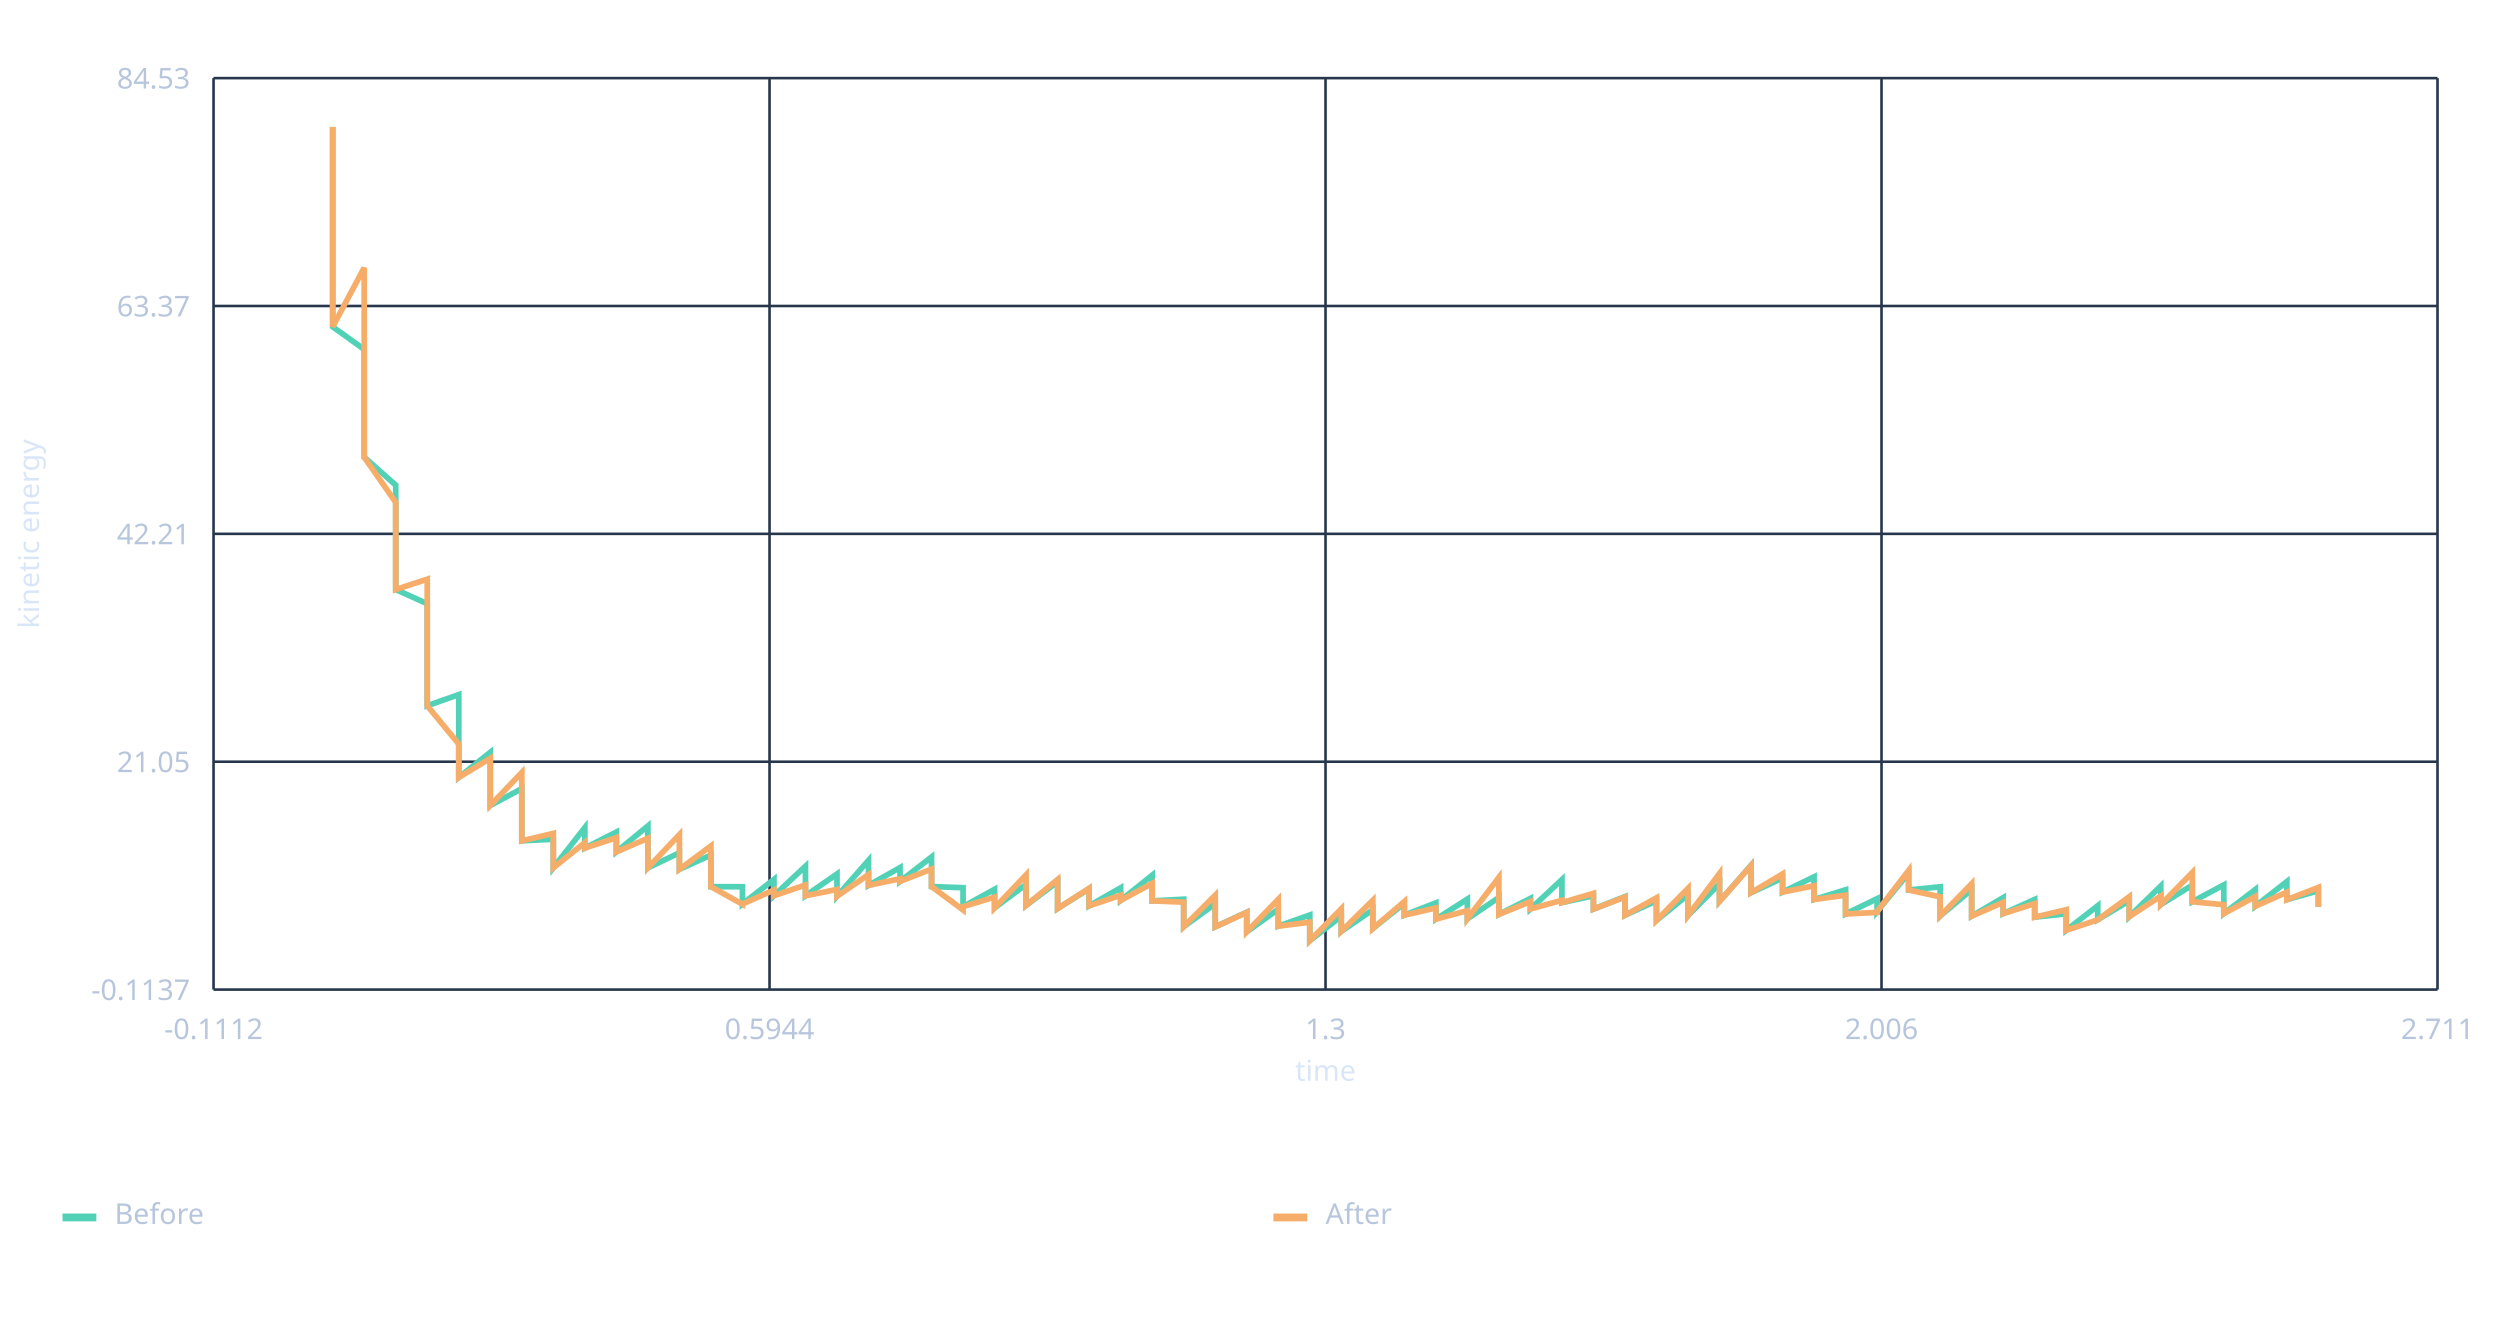
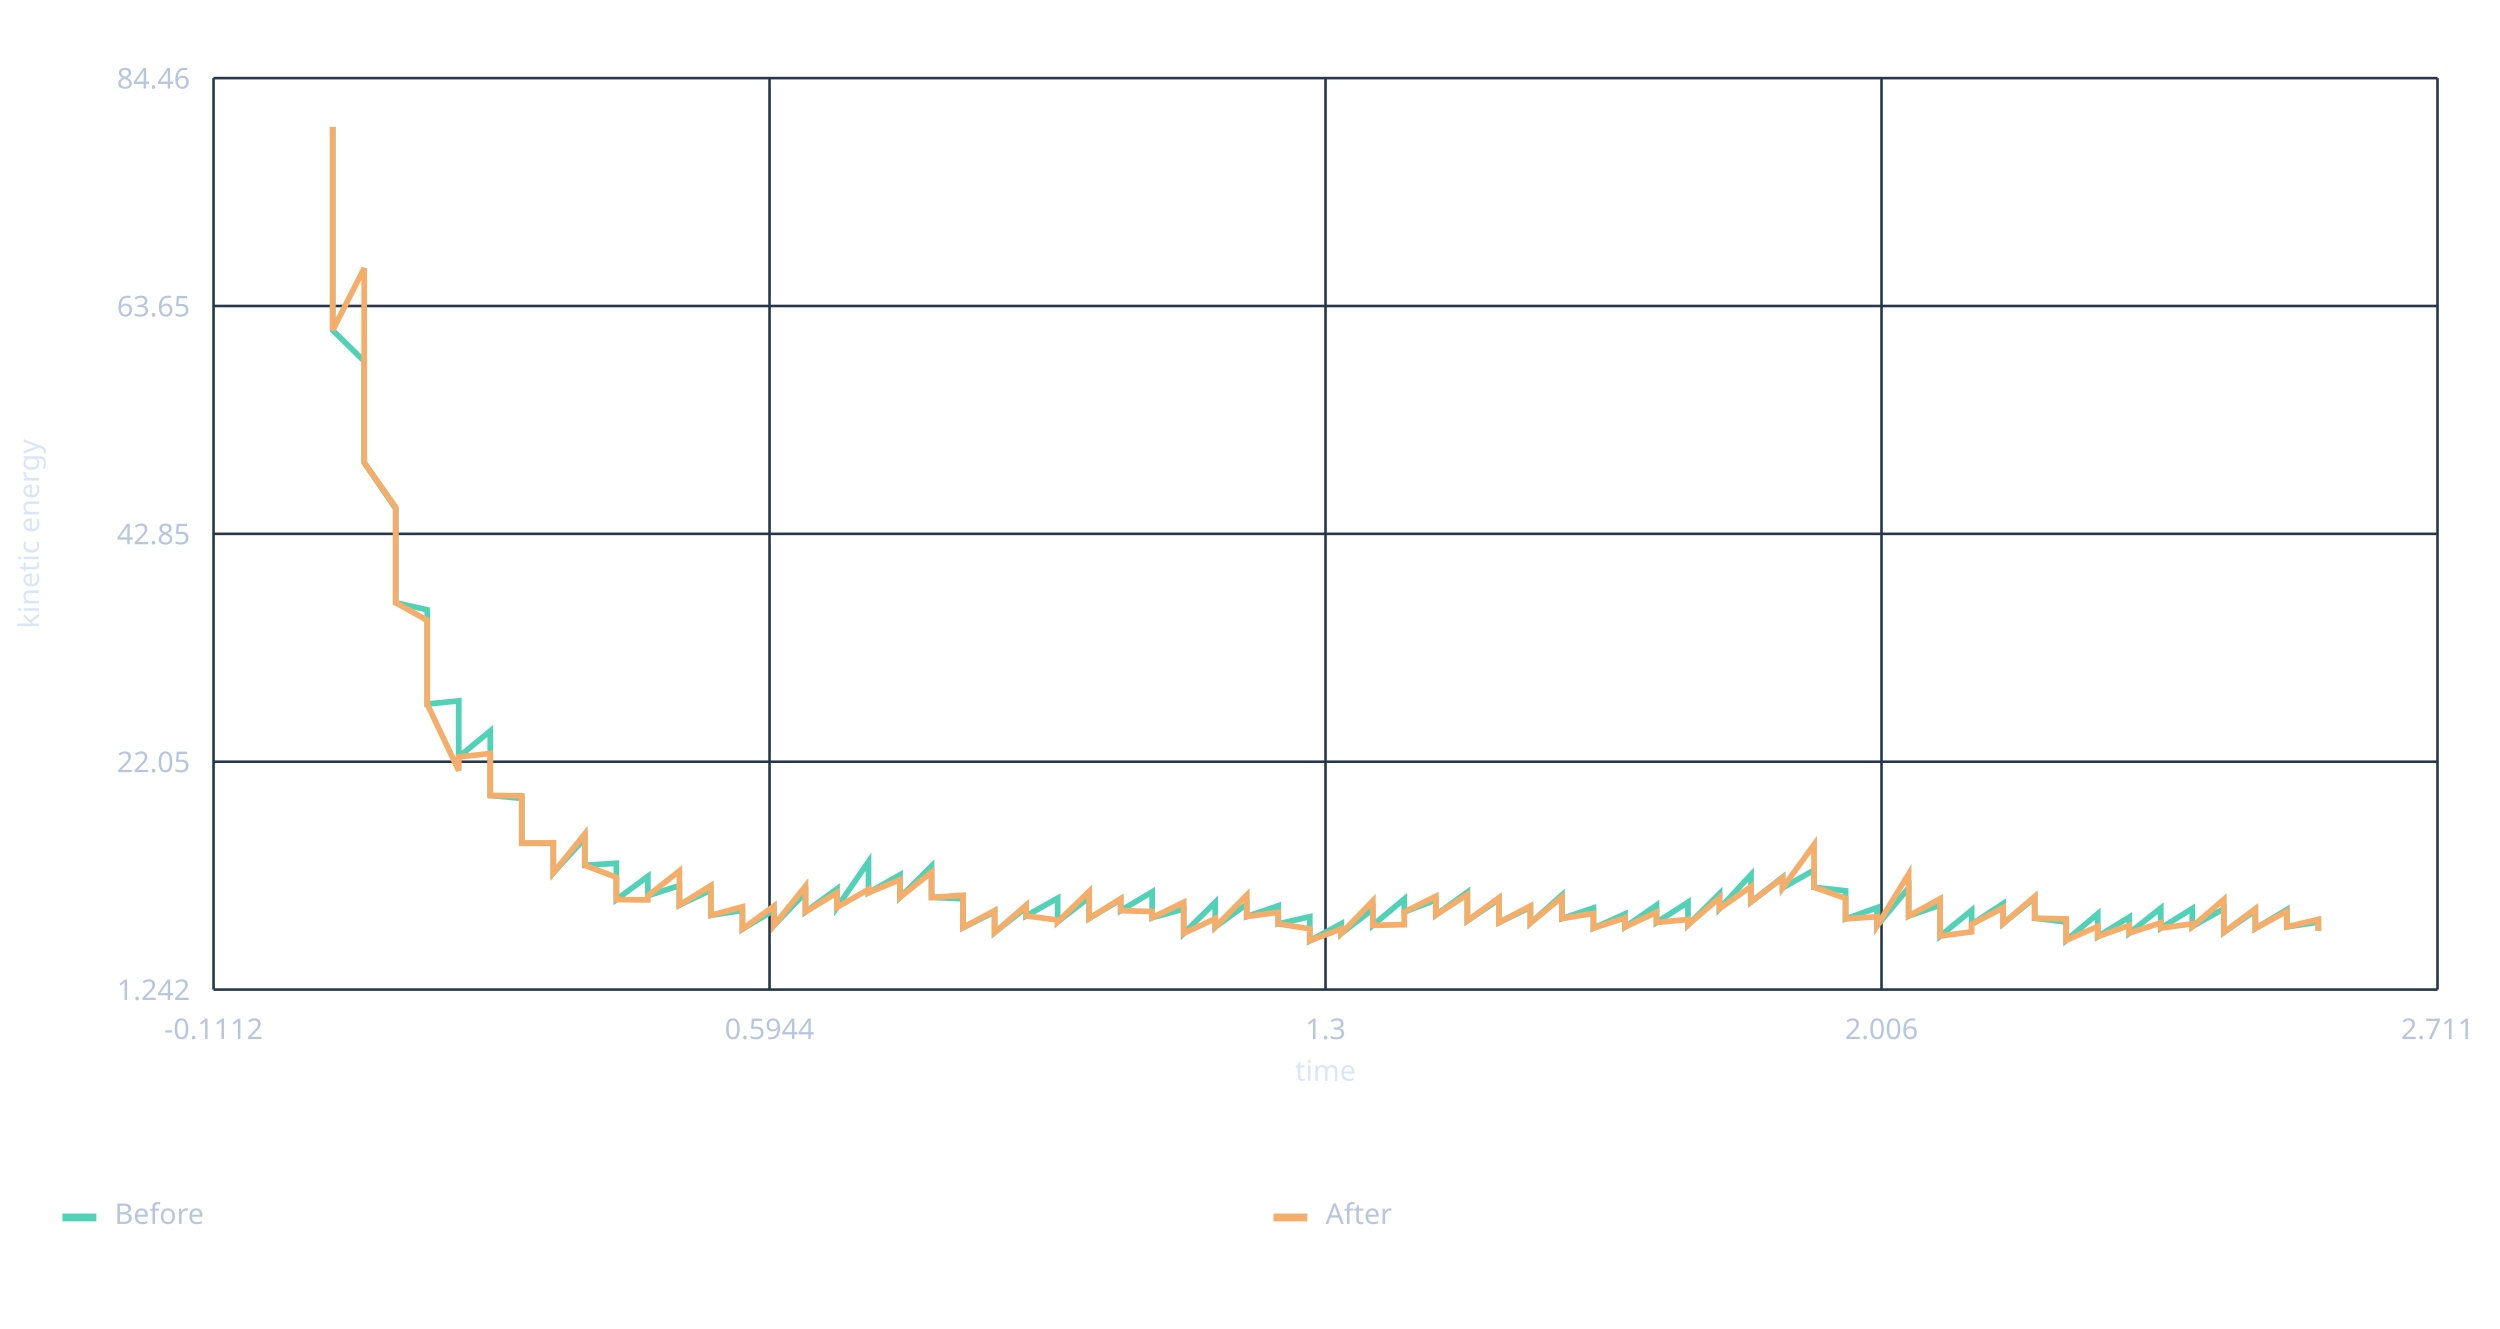
<svg xmlns="http://www.w3.org/2000/svg" viewBox="0 0 960 510" role="img" aria-label="Executed clone energy change" style="width:100%;height:auto;background:#101b2c">
  <g font-family="system-ui,sans-serif" font-size="11" fill="#b7c6dc">
    <path d="M82 30V380 M82 380H936" stroke="#26364b" fill="none" />
    <text x="82" y="399" text-anchor="middle">-0.1112</text>
-     <text x="73" y="384" text-anchor="end">-0.1137</text>
+     <text x="73" y="384" text-anchor="end">1.242</text>
    <path d="M295.5 30V380 M82 292.5H936" stroke="#26364b" fill="none" />
    <text x="295.5" y="399" text-anchor="middle">0.5944</text>
-     <text x="73" y="296.5" text-anchor="end">21.05</text>
+     <text x="73" y="296.5" text-anchor="end">22.05</text>
    <path d="M509 30V380 M82 205H936" stroke="#26364b" fill="none" />
    <text x="509" y="399" text-anchor="middle">1.3</text>
-     <text x="73" y="209" text-anchor="end">42.21</text>
+     <text x="73" y="209" text-anchor="end">42.85</text>
    <path d="M722.5 30V380 M82 117.5H936" stroke="#26364b" fill="none" />
    <text x="722.5" y="399" text-anchor="middle">2.006</text>
-     <text x="73" y="121.5" text-anchor="end">63.37</text>
+     <text x="73" y="121.5" text-anchor="end">63.65</text>
    <path d="M936 30V380 M82 30H936" stroke="#26364b" fill="none" />
    <text x="936" y="399" text-anchor="middle">2.711</text>
-     <text x="73" y="34" text-anchor="end">84.53</text>
+     <text x="73" y="34" text-anchor="end">84.46</text>
    <svg x="82" y="30" width="854" height="350" viewBox="82 30 854 350" overflow="hidden">
-       <path d="M127.750 48.750L127.750 125.501L139.853 134.159L139.853 175.553L151.956 186.284L151.956 226.378L164.060 231.835L164.060 271.005L176.163 266.726L176.163 298.511L188.266 288.866L188.266 309.296L200.369 302.831L200.369 322.881L212.472 322.267L212.472 333.227L224.575 317.786L224.575 325.649L236.679 319.496L236.679 327.126L248.782 317.161L248.782 333.258L260.885 327.473L260.885 333.827L272.988 328.336L272.988 340.485L285.091 340.523L285.091 347.129L297.194 337.685L297.194 343.964L309.298 332.625L309.298 343.996L321.401 335.605L321.401 344.163L333.504 330.385L333.504 339.976L345.607 333.155L345.607 338.457L357.710 329.074L357.710 340.445L369.813 340.883L369.813 348.143L381.917 341.493L381.917 348.634L394.020 339.607L394.020 347.669L406.123 338.596L406.123 348.882L418.226 341.301L418.226 347.836L430.329 340.918L430.329 345.767L442.433 336.093L442.433 345.931L454.536 345.297L454.536 355.839L466.639 347.049L466.639 355.909L478.742 350.311L478.742 357.840L490.845 349.134L490.845 355.649L502.948 351.366L502.948 361.250L515.052 351.841L515.052 357.634L527.155 349.366L527.155 356.559L539.258 346.884L539.258 351.418L551.361 346.711L551.361 352.956L563.464 345.255L563.464 352.837L575.567 344.656L575.567 351.125L587.671 344.996L587.671 349.035L599.774 337.783L599.774 346.607L611.877 343.982L611.877 349.083L623.980 344.306L623.980 351.448L636.083 345.922L636.083 353.439L648.187 343.614L648.187 351.594L660.290 339.354L660.290 346.122L672.393 332.296L672.393 342.793L684.496 337.188L684.496 342.557L696.599 336.709L696.599 345.412L708.702 341.692L708.702 350.967L720.806 345.091L720.806 350.025L732.909 335.231L732.909 341.763L745.012 340.535L745.012 351.745L757.115 341.598L757.115 351.794L769.218 344.698L769.218 350.827L781.321 345.398L781.321 352.193L793.425 350.908L793.425 357.234L805.528 347.791L805.528 353.154L817.631 345.920L817.631 352.000L829.734 340.236L829.734 347.362L841.837 339.883L841.837 346.258L853.940 339.801L853.940 350.824L866.044 341.568L866.044 347.993L878.147 338.531L878.147 345.477L890.250 342.055L890.250 348.275" stroke="#51d2b7" stroke-width="2.2" fill="none" />
-       <path d="M127.750 48.750L127.750 125.501L139.853 102.807L139.853 175.553L151.956 192.893L151.956 226.378L164.060 222.404L164.060 271.005L176.163 285.714L176.163 298.511L188.266 291.192L188.266 309.296L200.369 296.624L200.369 322.881L212.472 320.008L212.472 333.227L224.575 323.560L224.575 325.649L236.679 321.667L236.679 327.126L248.782 321.911L248.782 333.258L260.885 320.496L260.885 333.827L272.988 324.852L272.988 340.485L285.091 347.211L285.091 347.129L297.194 341.791L297.194 343.964L309.298 339.830L309.298 343.996L321.401 341.549L321.401 344.163L333.504 335.834L333.504 339.976L345.607 337.455L345.607 338.457L357.710 333.731L357.710 340.445L369.813 349.419L369.813 348.143L381.917 344.492L381.917 348.634L394.020 335.941L394.020 347.669L406.123 337.740L406.123 348.882L418.226 341.101L418.226 347.836L430.329 343.805L430.329 345.767L442.433 339.227L442.433 345.931L454.536 346.423L454.536 355.839L466.639 343.777L466.639 355.909L478.742 350.375L478.742 357.840L490.845 345.358L490.845 355.649L502.948 354.114L502.948 361.250L515.052 349.003L515.052 357.634L527.155 345.715L527.155 356.559L539.258 346.202L539.258 351.418L551.361 348.662L551.361 352.956L563.464 349.710L563.464 352.837L575.567 336.923L575.567 351.125L587.671 346.223L587.671 349.035L599.774 345.735L599.774 346.607L611.877 343.056L611.877 349.083L623.980 344.477L623.980 351.448L636.083 344.780L636.083 353.439L648.187 341.144L648.187 351.594L660.290 335.417L660.290 346.122L672.393 332.390L672.393 342.793L684.496 335.600L684.496 342.557L696.599 340.142L696.599 345.412L708.702 343.764L708.702 350.967L720.806 350.372L720.806 350.025L732.909 334.260L732.909 341.763L745.012 344.374L745.012 351.745L757.115 339.360L757.115 351.794L769.218 346.518L769.218 350.827L781.321 346.983L781.321 352.193L793.425 349.344L793.425 357.234L805.528 353.230L805.528 353.154L817.631 344.342L817.631 352.000L829.734 344.098L829.734 347.362L841.837 335.075L841.837 346.258L853.940 347.413L853.940 350.824L866.044 344.281L866.044 347.993L878.147 342.621L878.147 345.477L890.250 340.777L890.250 348.275" stroke="#f5ad69" stroke-width="2.2" fill="none" />
+       <path d="M127.750 48.750L127.750 126.823L139.853 138.682L139.853 177.633L151.956 195.332L151.956 231.449L164.060 234.185L164.060 270.372L176.163 269.117L176.163 290.620L188.266 280.679L188.266 305.468L200.369 306.578L200.369 323.794L212.472 323.860L212.472 335.159L224.575 321.888L224.575 332.281L236.679 331.488L236.679 345.435L248.782 336.516L248.782 343.959L260.885 340.074L260.885 347.552L272.988 341.787L272.988 351.474L285.091 349.632L285.091 356.746L297.194 349.510L297.194 355.337L309.298 342.787L309.298 350.160L321.401 341.302L321.401 348.419L333.504 330.866L333.504 342.794L345.607 335.920L345.607 344.559L357.710 332.584L357.710 344.591L369.813 345.135L369.813 356.210L381.917 350.147L381.917 358.095L394.020 348.493L394.020 351.689L406.123 344.925L406.123 353.999L418.226 344.638L418.226 352.684L430.329 345.436L430.329 349.680L442.433 342.480L442.433 352.375L454.536 349.103L454.536 358.414L466.639 346.490L466.639 355.975L478.742 347.211L478.742 351.950L490.845 347.834L490.845 354.780L502.948 352.014L502.948 361.250L515.052 354.696L515.052 358.424L527.155 349.179L527.155 355.326L539.258 345.191L539.258 350.221L551.361 345.568L551.361 351.330L563.464 342.562L563.464 353.557L575.567 345.391L575.567 354.255L587.671 348.383L587.671 354.466L599.774 343.683L599.774 352.725L611.877 348.643L611.877 356.413L623.980 350.962L623.980 355.977L636.083 347.615L636.083 354.234L648.187 346.450L648.187 355.183L660.290 343.147L660.290 348.913L672.393 335.854L672.393 346.339L684.496 336.871L684.496 340.985L696.599 334.123L696.599 340.714L708.702 342.069L708.702 352.852L720.806 348.549L720.806 355.460L732.909 340.931L732.909 351.750L745.012 347.549L745.012 359.436L757.115 349.540L757.115 354.906L769.218 346.976L769.218 354.642L781.321 344.734L781.321 352.598L793.425 354.034L793.425 361.064L805.528 350.902L805.528 359.648L817.631 352.166L817.631 358.295L829.734 348.712L829.734 356.381L841.837 348.897L841.837 355.800L853.940 348.962L853.940 358.030L866.044 349.665L866.044 356.533L878.147 349.312L878.147 355.897L890.250 354.095L890.250 357.429" stroke="#51d2b7" stroke-width="2.2" fill="none" />
+       <path d="M127.750 48.750L127.750 126.823L139.853 102.988L139.853 177.633L151.956 194.814L151.956 231.449L164.060 238.202L164.060 270.372L176.163 295.927L176.163 290.620L188.266 289.358L188.266 305.468L200.369 305.598L200.369 323.794L212.472 323.655L212.472 335.159L224.575 320.212L224.575 332.281L236.679 336.897L236.679 345.435L248.782 345.570L248.782 343.959L260.885 334.445L260.885 347.552L272.988 340.047L272.988 351.474L285.091 348.221L285.091 356.746L297.194 347.940L297.194 355.337L309.298 340.305L309.298 350.160L321.401 342.807L321.401 348.419L333.504 341.511L333.504 342.794L345.607 337.814L345.607 344.559L357.710 334.957L357.710 344.591L369.813 343.783L369.813 356.210L381.917 349.661L381.917 358.095L394.020 347.620L394.020 351.689L406.123 353.282L406.123 353.999L418.226 342.300L418.226 352.684L430.329 345.085L430.329 349.680L442.433 350.043L442.433 352.375L454.536 346.496L454.536 358.414L466.639 352.761L466.639 355.975L478.742 343.743L478.742 351.950L490.845 350.347L490.845 354.780L502.948 356.633L502.948 361.250L515.052 356.672L515.052 358.424L527.155 345.905L527.155 355.326L539.258 355.058L539.258 350.221L551.361 344.183L551.361 351.330L563.464 343.522L563.464 353.557L575.567 344.756L575.567 354.255L587.671 347.898L587.671 354.466L599.774 344.511L599.774 352.725L611.877 350.752L611.877 356.413L623.980 352.483L623.980 355.977L636.083 350.328L636.083 354.234L648.187 353.079L648.187 355.183L660.290 344.770L660.290 348.913L672.393 340.437L672.393 346.339L684.496 337.130L684.496 340.985L696.599 324.331L696.599 340.714L708.702 344.969L708.702 352.852L720.806 352.030L720.806 355.460L732.909 335.629L732.909 351.750L745.012 345.117L745.012 359.436L757.115 357.829L757.115 354.906L769.218 348.576L769.218 354.642L781.321 344.272L781.321 352.598L793.425 352.861L793.425 361.064L805.528 355.754L805.528 359.648L817.631 355.356L817.631 358.295L829.734 354.374L829.734 356.381L841.837 354.746L841.837 355.800L853.940 345.398L853.940 358.030L866.044 348.955L866.044 356.533L878.147 349.932L878.147 355.897L890.250 353.053L890.250 357.429" stroke="#f5ad69" stroke-width="2.2" fill="none" />
    </svg>
    <text x="509" y="415" text-anchor="middle" fill="#d9e6f7">time</text>
    <text transform="translate(15 205) rotate(-90)" text-anchor="middle" fill="#d9e6f7">kinetic energy</text>
  </g>
  <g transform="translate(24 470)">
    <rect width="13" height="3" y="-4" fill="#51d2b7" />
    <text fill="#b7c6dc" font-family="system-ui,sans-serif" font-size="11">
      <tspan x="20" dy="0">Before</tspan>
    </text>
  </g>
  <g transform="translate(489 470)">
    <rect width="13" height="3" y="-4" fill="#f5ad69" />
    <text fill="#b7c6dc" font-family="system-ui,sans-serif" font-size="11">
      <tspan x="20" dy="0">After</tspan>
    </text>
  </g>
</svg>
